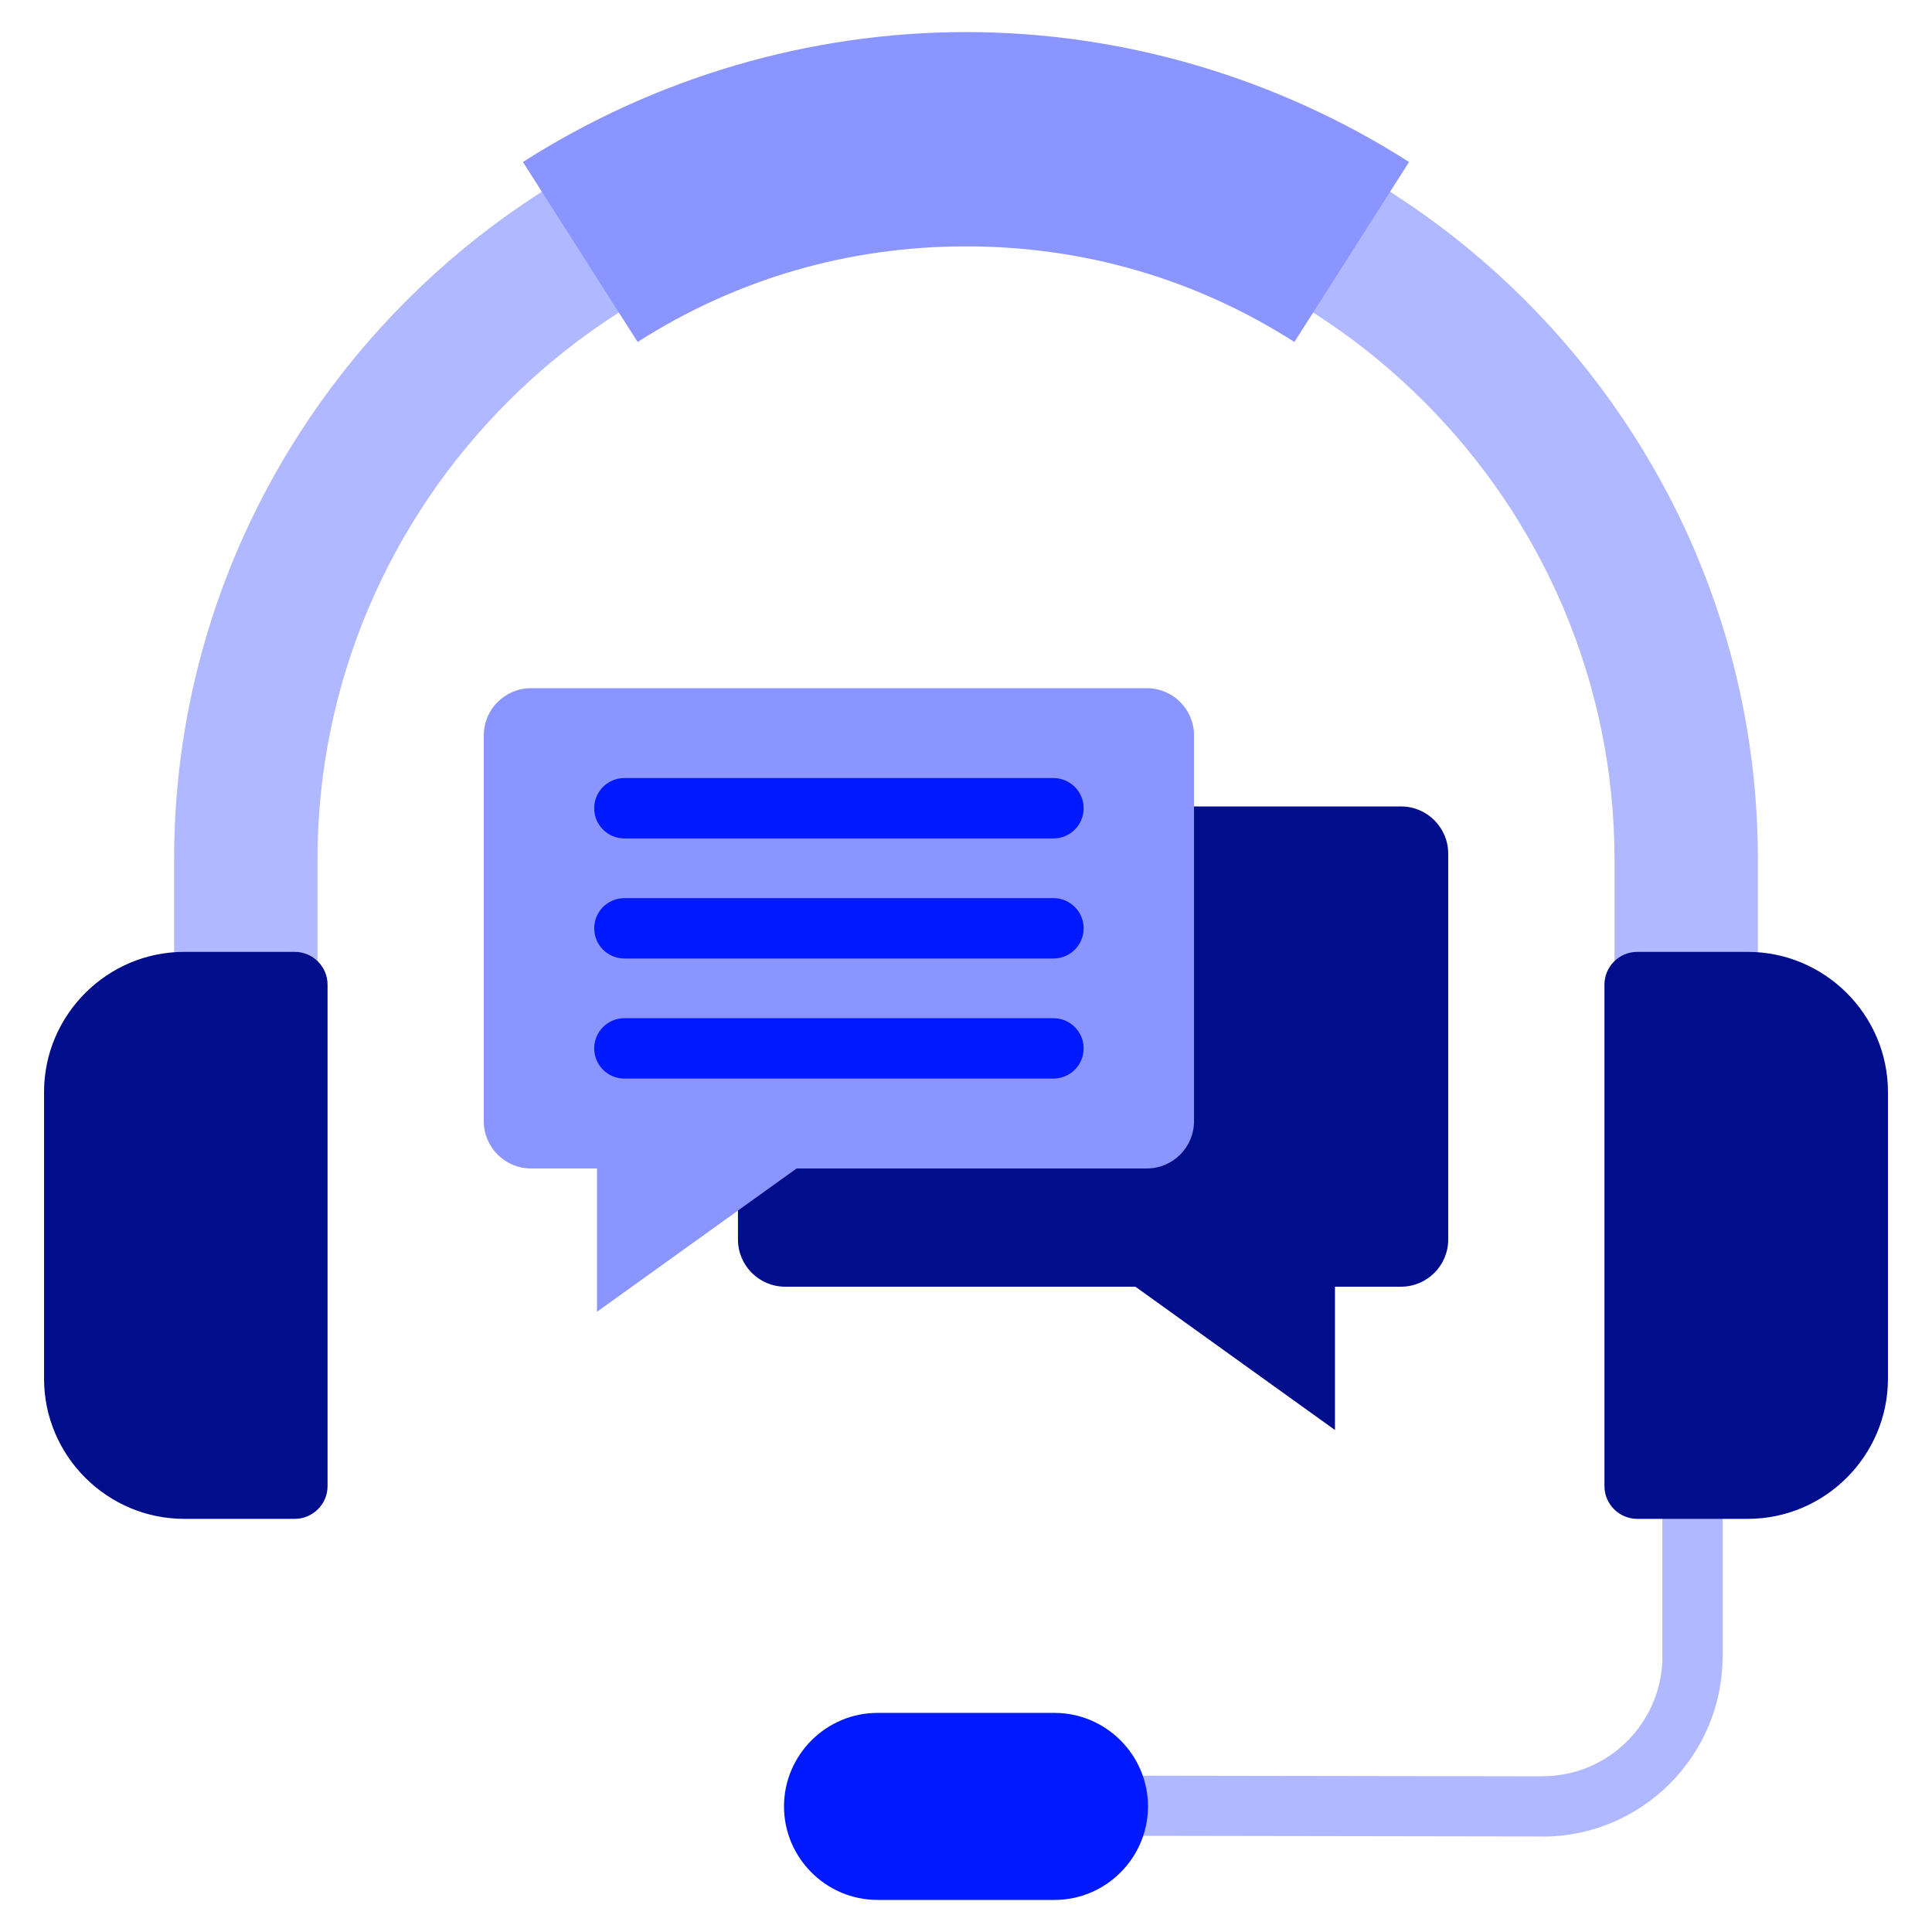
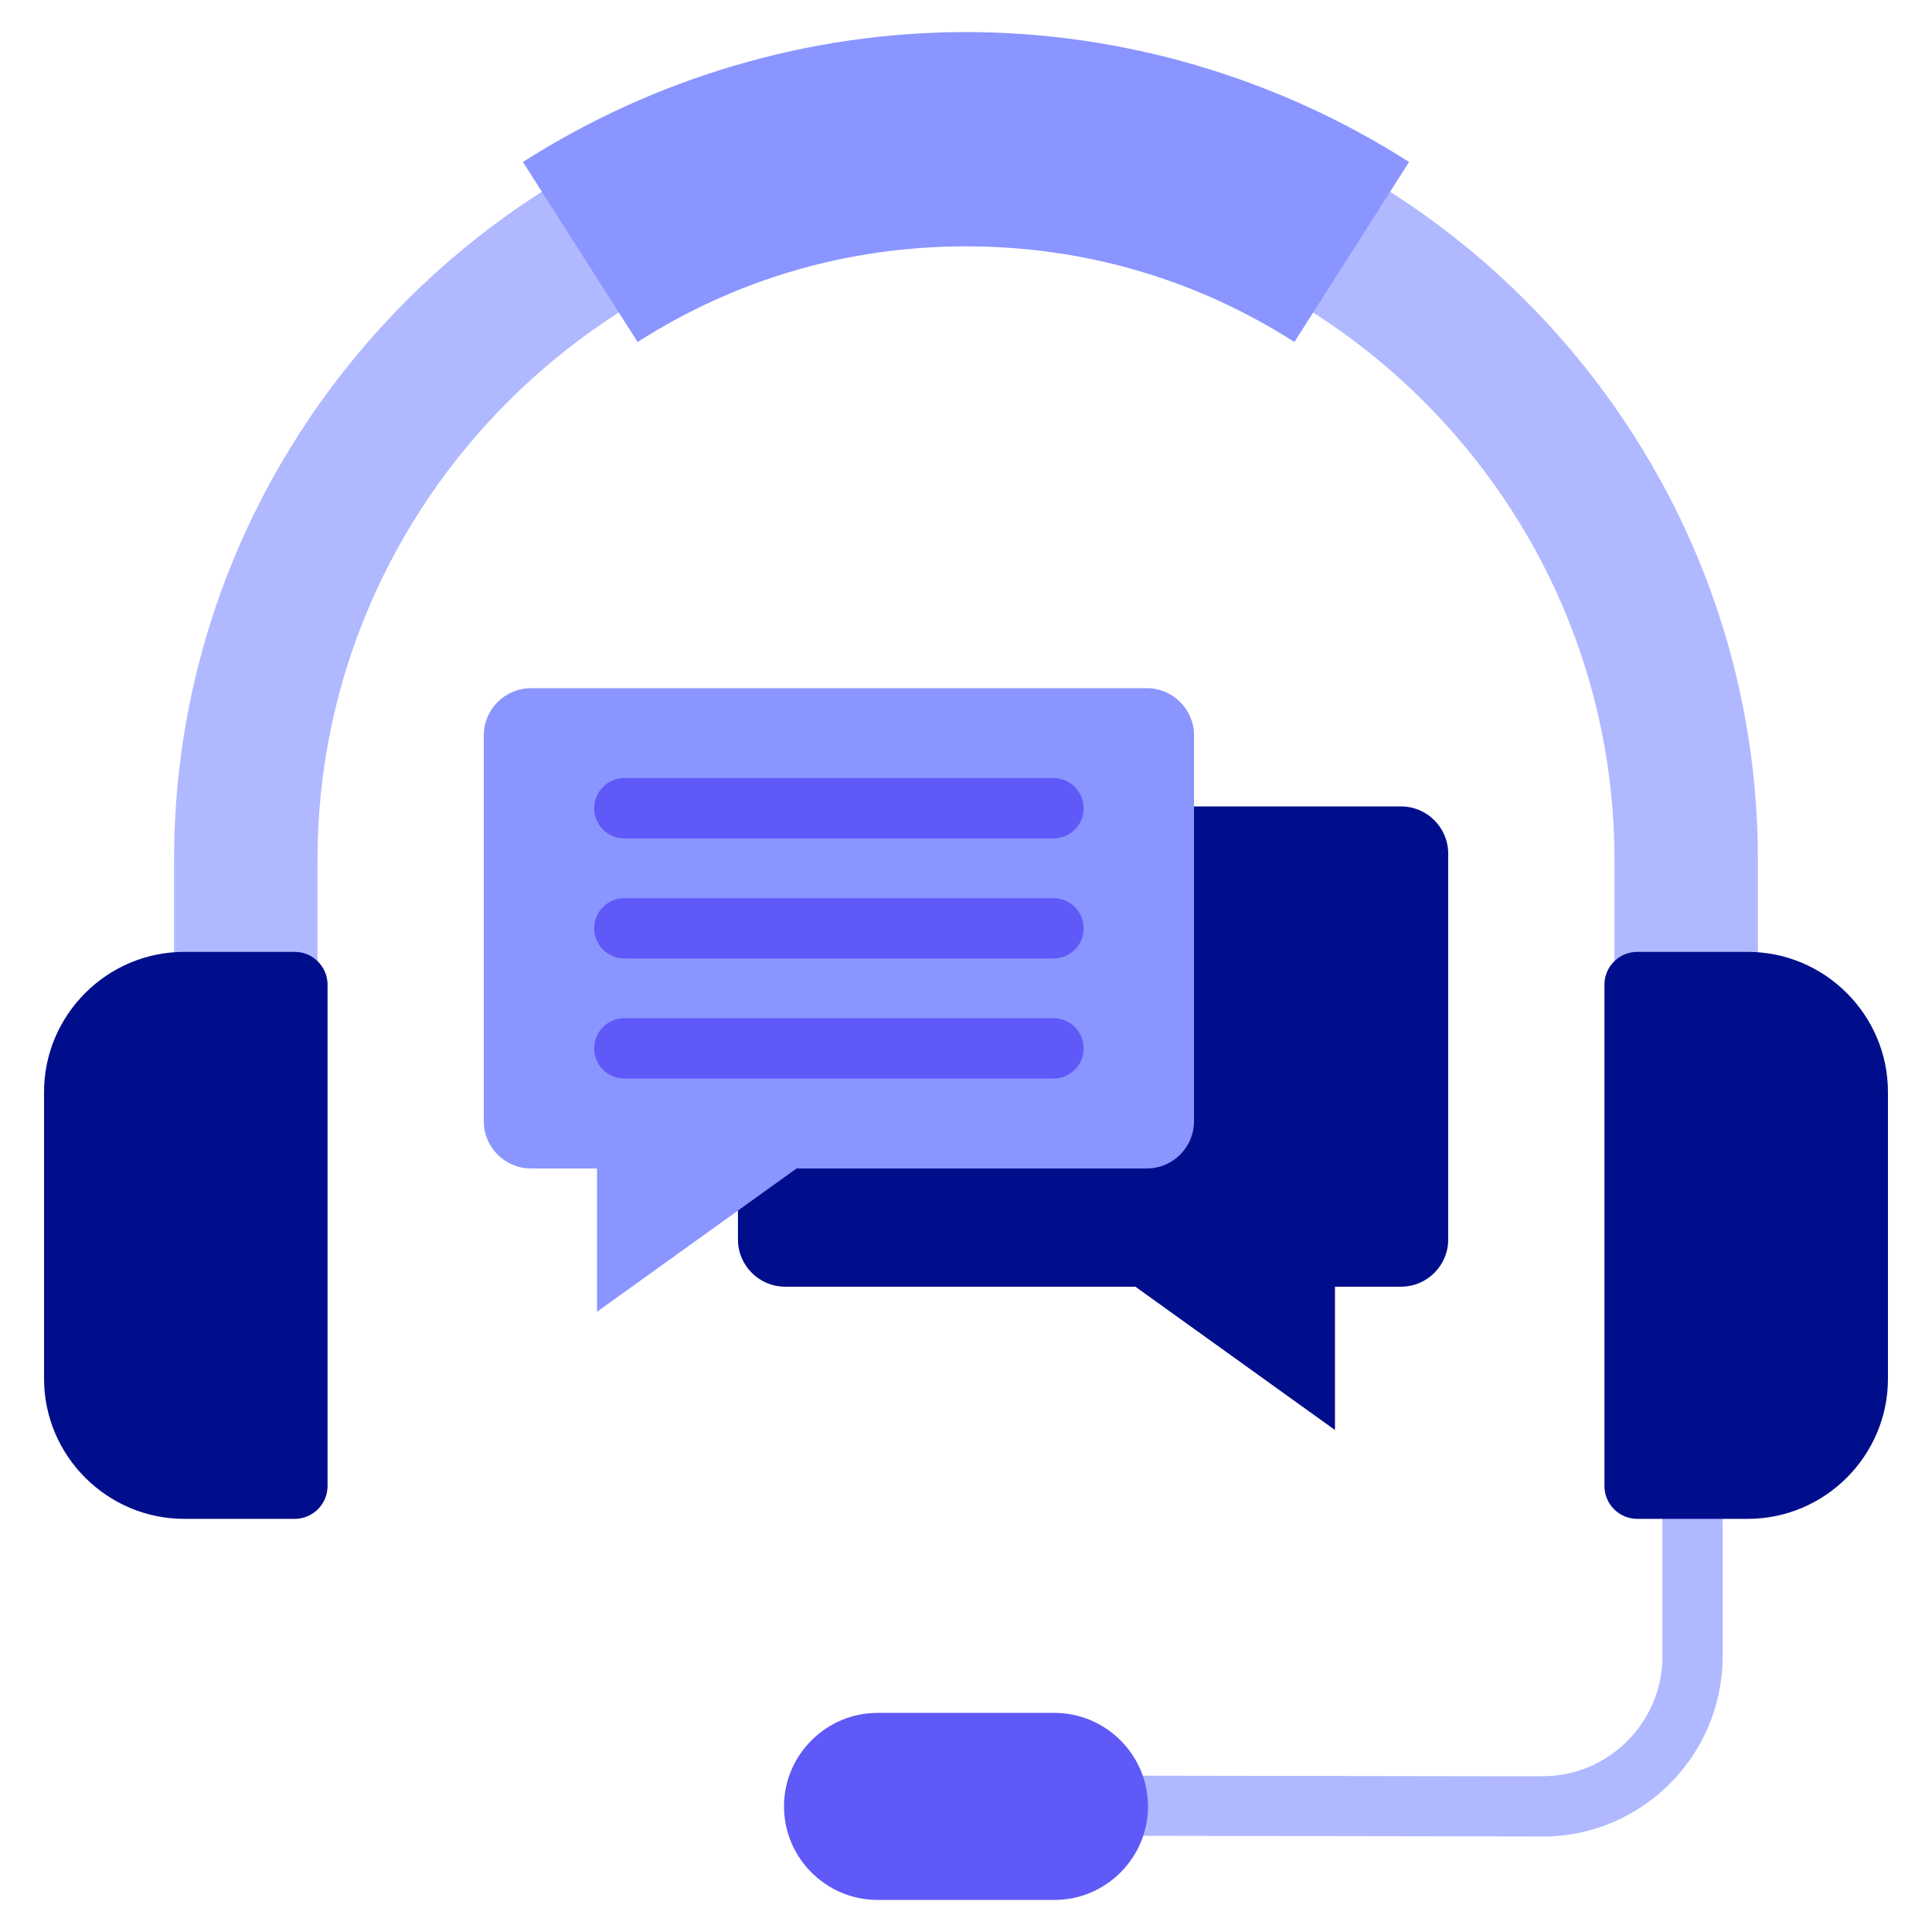
<svg xmlns="http://www.w3.org/2000/svg" width="90" height="90" viewBox="0 0 90 90" fill="none">
  <path fill-rule="evenodd" clip-rule="evenodd" d="M80.25 67.238V77.162V77.173H80.245C80.241 79.481 79.302 81.575 77.788 83.09C76.267 84.611 74.172 85.555 71.867 85.555H71.856V85.55L51.313 85.517V82.716L71.856 82.748V82.743H71.867C73.402 82.743 74.793 82.118 75.799 81.112C76.812 80.098 77.441 78.704 77.443 77.173H77.438V77.162V67.238H80.25Z" fill="#B0B8FF" />
  <path fill-rule="evenodd" clip-rule="evenodd" d="M45 3.155C65.289 3.155 81.889 19.755 81.889 40.044V55.752H75.21V40.044C75.21 23.429 61.615 9.834 45 9.834C28.385 9.834 14.79 23.429 14.79 40.044V55.752H8.11V40.044C8.11 19.755 24.711 3.155 45 3.155Z" fill="#B0B8FF" />
  <path fill-rule="evenodd" clip-rule="evenodd" d="M76.268 44.342H81.42C85.01 44.342 87.948 47.279 87.948 50.869V64.227C87.948 67.817 85.01 70.754 81.42 70.754H76.268C75.428 70.754 74.741 70.067 74.741 69.227V45.868C74.741 45.029 75.428 44.342 76.268 44.342Z" fill="#010E8C" />
  <path fill-rule="evenodd" clip-rule="evenodd" d="M13.731 44.342H8.58C4.99 44.342 2.052 47.279 2.052 50.869V64.227C2.052 67.817 4.99 70.754 8.58 70.754H13.732C14.572 70.754 15.259 70.067 15.259 69.227V45.868C15.258 45.029 14.571 44.342 13.731 44.342Z" fill="#010E8C" />
  <path fill-rule="evenodd" clip-rule="evenodd" d="M24.36 7.546C30.51 3.619 37.7 1.494 45 1.494C52.3 1.494 59.489 3.62 65.639 7.546L60.297 15.93C55.685 12.985 50.469 11.476 45 11.476C39.531 11.476 34.314 12.985 29.703 15.93L24.36 7.546Z" fill="#8A95FF" />
-   <path fill-rule="evenodd" clip-rule="evenodd" d="M40.878 79.793H49.122C51.518 79.793 53.478 81.753 53.478 84.149C53.478 86.546 51.518 88.506 49.122 88.506H40.878C38.482 88.506 36.522 86.546 36.522 84.149C36.522 81.753 38.482 79.793 40.878 79.793Z" fill="#0119FF" />
+   <path fill-rule="evenodd" clip-rule="evenodd" d="M40.878 79.793H49.122C51.518 79.793 53.478 81.753 53.478 84.149C53.478 86.546 51.518 88.506 49.122 88.506H40.878C38.482 88.506 36.522 86.546 36.522 84.149C36.522 81.753 38.482 79.793 40.878 79.793Z" fill="#5f59f7" />
  <path fill-rule="evenodd" clip-rule="evenodd" d="M65.266 37.567H36.573C35.363 37.567 34.377 38.554 34.377 39.763V57.743C34.377 58.953 35.363 59.939 36.573 59.939H52.89L62.188 66.615V59.939H65.267C66.476 59.939 67.463 58.953 67.463 57.743V39.763C67.463 38.554 66.476 37.567 65.266 37.567Z" fill="#010E8C" />
  <path fill-rule="evenodd" clip-rule="evenodd" d="M24.733 32.059H53.426C54.636 32.059 55.622 33.045 55.622 34.255V52.234C55.622 53.444 54.636 54.431 53.426 54.431H37.109L27.811 61.107V54.431H24.733C23.523 54.431 22.537 53.444 22.537 52.234V34.255C22.537 33.045 23.523 32.059 24.733 32.059Z" fill="#8A95FF" />
-   <path fill-rule="evenodd" clip-rule="evenodd" d="M29.086 50.244C28.309 50.244 27.68 49.615 27.68 48.838C27.68 48.062 28.309 47.432 29.086 47.432H49.074C49.851 47.432 50.48 48.062 50.48 48.838C50.48 49.615 49.851 50.244 49.074 50.244H29.086ZM29.086 44.651C28.309 44.651 27.68 44.021 27.68 43.245C27.68 42.468 28.309 41.839 29.086 41.839H49.074C49.851 41.839 50.48 42.468 50.48 43.245C50.48 44.021 49.851 44.651 49.074 44.651H29.086ZM29.086 39.058C28.309 39.058 27.68 38.428 27.68 37.651C27.68 36.875 28.309 36.245 29.086 36.245H49.074C49.851 36.245 50.48 36.875 50.48 37.651C50.48 38.428 49.851 39.058 49.074 39.058H29.086Z" fill="#0119FF" />
+   <path fill-rule="evenodd" clip-rule="evenodd" d="M29.086 50.244C28.309 50.244 27.68 49.615 27.68 48.838C27.68 48.062 28.309 47.432 29.086 47.432H49.074C49.851 47.432 50.48 48.062 50.48 48.838C50.48 49.615 49.851 50.244 49.074 50.244H29.086ZM29.086 44.651C28.309 44.651 27.68 44.021 27.68 43.245C27.68 42.468 28.309 41.839 29.086 41.839H49.074C49.851 41.839 50.48 42.468 50.48 43.245C50.48 44.021 49.851 44.651 49.074 44.651H29.086ZM29.086 39.058C28.309 39.058 27.68 38.428 27.68 37.651C27.68 36.875 28.309 36.245 29.086 36.245H49.074C49.851 36.245 50.48 36.875 50.48 37.651C50.48 38.428 49.851 39.058 49.074 39.058H29.086Z" fill="#5f59f7" />
</svg>
